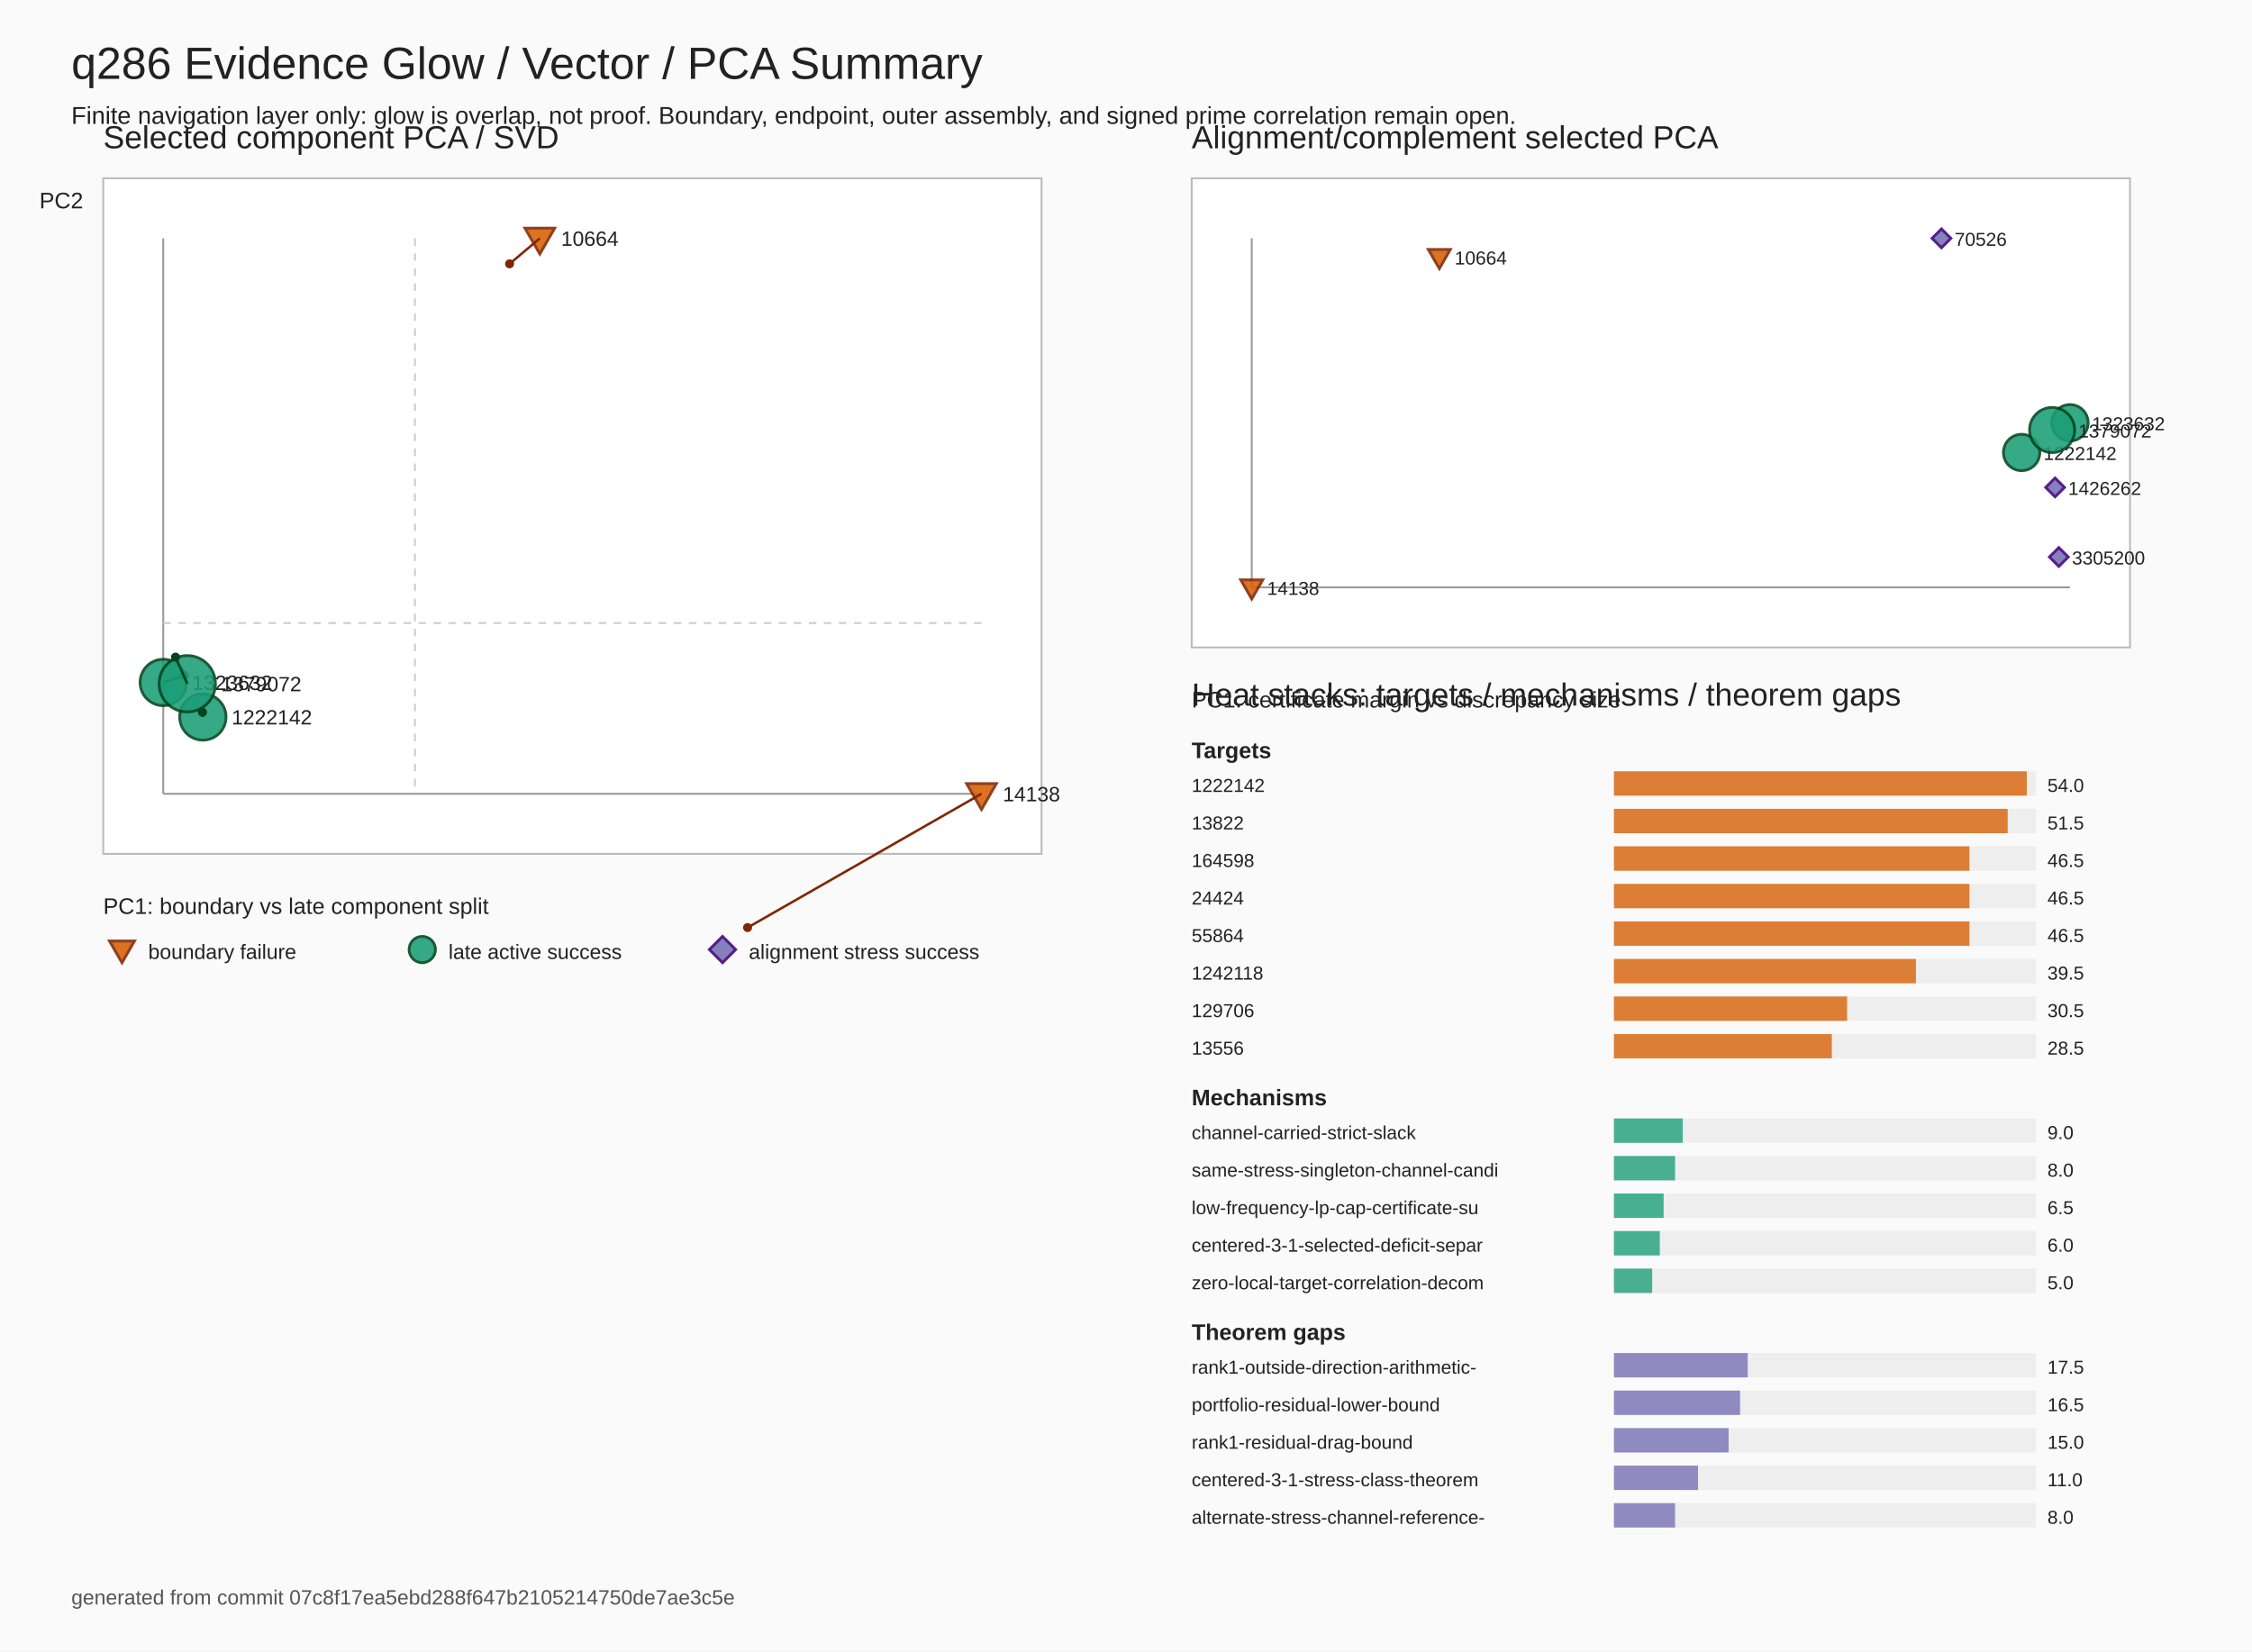
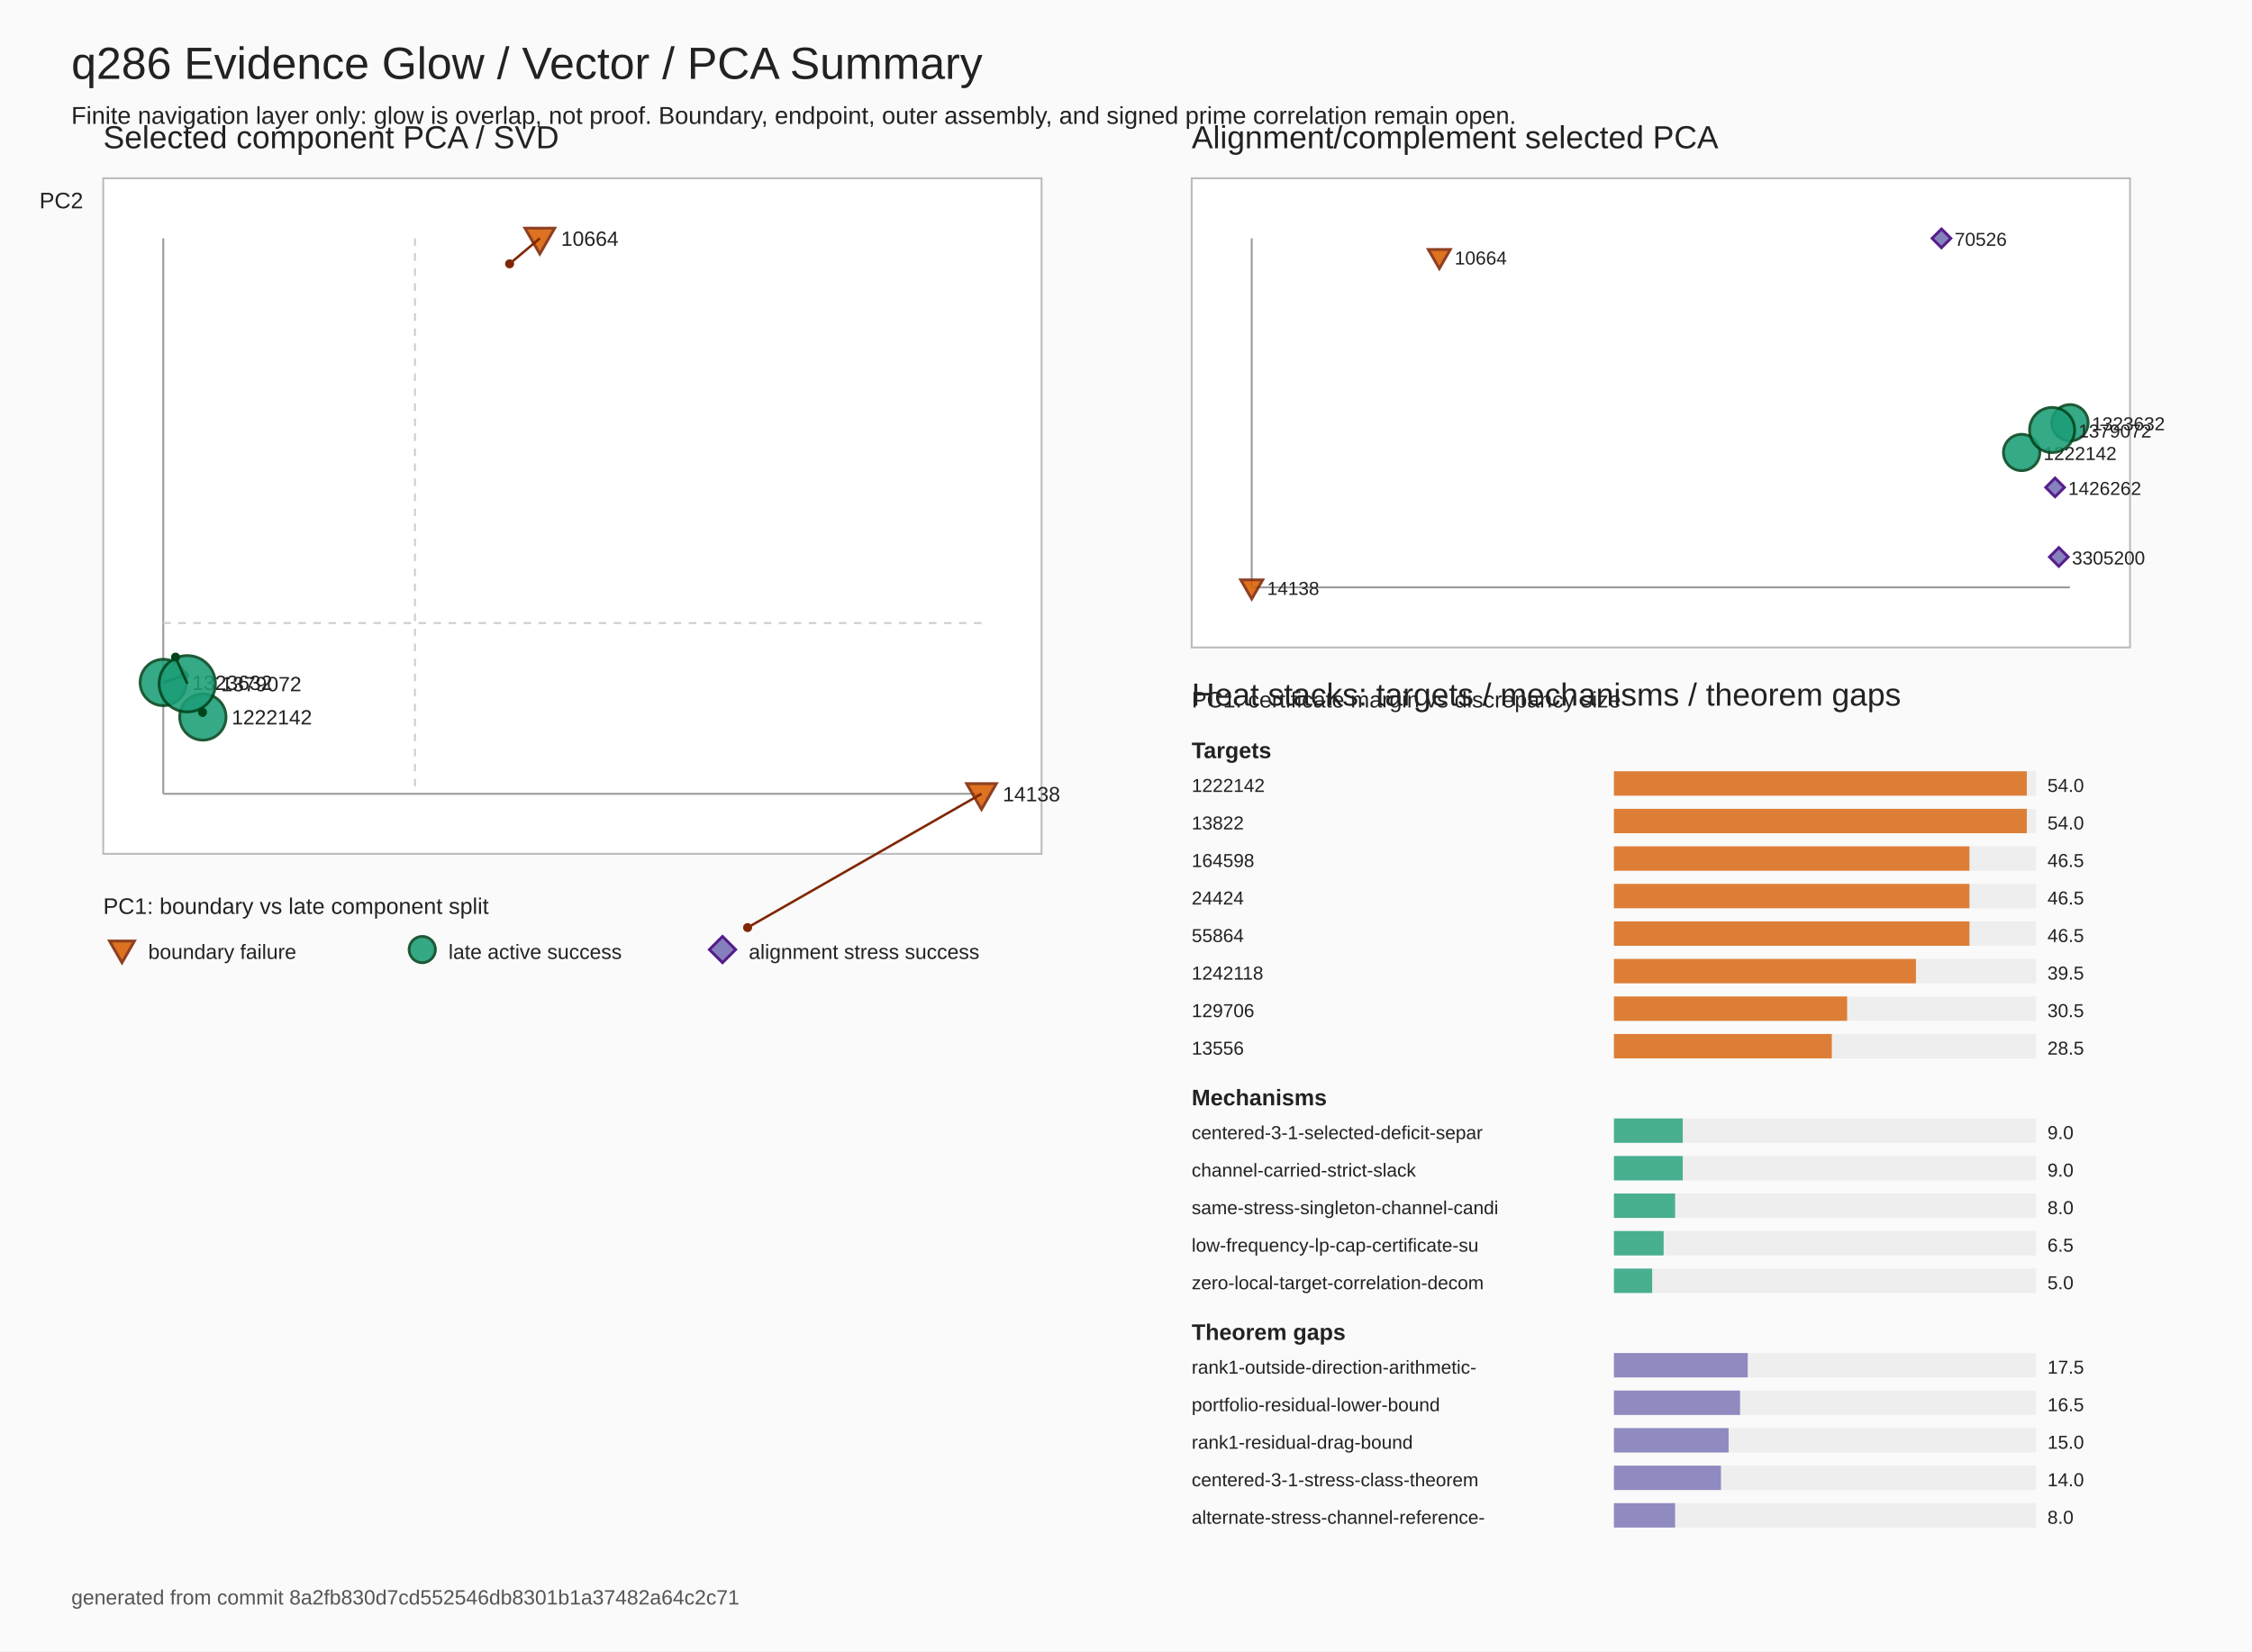
<svg xmlns="http://www.w3.org/2000/svg" width="1200" height="880" viewBox="0 0 1200 880" role="img" aria-labelledby="title desc">
  <rect x="0.00" y="0.00" width="1200.00" height="880.00" fill="#fafafa" stroke="none" opacity="1.0" />
  <text x="38.00" y="42.00" font-size="24" font-family="Arial, sans-serif" font-weight="500" text-anchor="start" fill="#222">q286 Evidence Glow / Vector / PCA Summary</text>
  <text x="38.00" y="66.00" font-size="13" font-family="Arial, sans-serif" font-weight="400" text-anchor="start" fill="#222">Finite navigation layer only: glow is overlap, not proof. Boundary, endpoint, outer assembly, and signed prime correlation remain open.</text>
-   <text x="38.00" y="855.00" font-size="11" font-family="Arial, sans-serif" font-weight="400" text-anchor="start" fill="#555">generated from commit 07c8f17ea5ebd288f647b2105214750de7ae3c5e</text>
+   <text x="38.00" y="855.00" font-size="11" font-family="Arial, sans-serif" font-weight="400" text-anchor="start" fill="#555">generated from commit 8a2fb830d7cd552546db8301b1a37482a64c2c71</text>
  <rect x="55.00" y="95.00" width="500.00" height="360.00" fill="#ffffff" stroke="#bbbbbb" opacity="1.0" />
  <text x="55.00" y="79.00" font-size="17" font-family="Arial, sans-serif" font-weight="500" text-anchor="start" fill="#222">Selected component PCA / SVD</text>
  <text x="55.00" y="487.00" font-size="12" font-family="Arial, sans-serif" font-weight="400" text-anchor="start" fill="#222">PC1: boundary vs late component split</text>
  <text x="21.00" y="111.00" font-size="12" font-family="Arial, sans-serif" font-weight="400" text-anchor="start" fill="#222">PC2</text>
  <line x1="87.00" y1="423.00" x2="523.00" y2="423.00" stroke="#999" stroke-width="1" />
  <line x1="87.00" y1="127.00" x2="87.00" y2="423.00" stroke="#999" stroke-width="1" />
  <line x1="221.11" y1="127.00" x2="221.11" y2="423.00" stroke="#cccccc" stroke-width="1" stroke-dasharray="4 4" />
  <line x1="87.00" y1="332.02" x2="523.00" y2="332.02" stroke="#cccccc" stroke-width="1" stroke-dasharray="4 4" />
  <polygon points="287.65,135.33 279.73,121.58 295.57,121.58" fill="#d95f02" stroke="#7f2704" stroke-width="1.5" opacity="0.88" />
  <text x="298.98" y="131.00" font-size="11" font-family="Arial, sans-serif" font-weight="400" text-anchor="start" fill="#222">10664</text>
  <line x1="287.65" y1="127.00" x2="271.54" y2="140.59" stroke="#7f2704" stroke-width="1.3" />
  <circle cx="271.54" cy="140.59" r="2.4" fill="#7f2704" />
  <polygon points="523.00,431.33 515.08,417.58 530.92,417.58" fill="#d95f02" stroke="#7f2704" stroke-width="1.5" opacity="0.88" />
  <text x="534.33" y="427.00" font-size="11" font-family="Arial, sans-serif" font-weight="400" text-anchor="start" fill="#222">14138</text>
  <line x1="523.00" y1="423.00" x2="398.36" y2="494.29" stroke="#7f2704" stroke-width="1.3" />
  <circle cx="398.36" cy="494.29" r="2.4" fill="#7f2704" />
  <circle cx="108.10" cy="382.06" r="12.33" fill="#1b9e77" stroke="#00441b" stroke-width="1.5" opacity="0.88" />
  <text x="123.43" y="386.06" font-size="11" font-family="Arial, sans-serif" font-weight="400" text-anchor="start" fill="#222">1222142</text>
  <line x1="108.10" y1="382.06" x2="107.91" y2="379.54" stroke="#00441b" stroke-width="1.3" />
  <circle cx="107.91" cy="379.54" r="2.4" fill="#00441b" />
  <circle cx="87.00" cy="363.67" r="12.33" fill="#1b9e77" stroke="#00441b" stroke-width="1.5" opacity="0.88" />
  <text x="102.33" y="367.67" font-size="11" font-family="Arial, sans-serif" font-weight="400" text-anchor="start" fill="#222">1323632</text>
  <line x1="87.00" y1="363.67" x2="98.13" y2="359.93" stroke="#00441b" stroke-width="1.3" />
  <circle cx="98.13" cy="359.93" r="2.4" fill="#00441b" />
  <circle cx="99.79" cy="364.36" r="15.00" fill="#1b9e77" stroke="#00441b" stroke-width="1.5" opacity="0.88" />
  <text x="117.79" y="368.36" font-size="11" font-family="Arial, sans-serif" font-weight="400" text-anchor="start" fill="#222">1379072</text>
  <line x1="99.79" y1="364.36" x2="93.53" y2="350.16" stroke="#00441b" stroke-width="1.3" />
  <circle cx="93.53" cy="350.16" r="2.4" fill="#00441b" />
  <polygon points="65.00,513.00 58.35,501.45 71.65,501.45" fill="#d95f02" stroke="#7f2704" stroke-width="1.5" opacity="0.88" />
  <text x="79.00" y="511.00" font-size="11" font-family="Arial, sans-serif" font-weight="400" text-anchor="start" fill="#222">boundary failure</text>
  <circle cx="225.00" cy="506.00" r="7.00" fill="#1b9e77" stroke="#00441b" stroke-width="1.5" opacity="0.88" />
  <text x="239.00" y="511.00" font-size="11" font-family="Arial, sans-serif" font-weight="400" text-anchor="start" fill="#222">late active success</text>
  <polygon points="385.00,499.00 392.00,506.00 385.00,513.00 378.00,506.00" fill="#7570b3" stroke="#3f007d" stroke-width="1.5" opacity="0.88" />
  <text x="399.00" y="511.00" font-size="11" font-family="Arial, sans-serif" font-weight="400" text-anchor="start" fill="#222">alignment stress success</text>
  <rect x="635.00" y="95.00" width="500.00" height="250.00" fill="#ffffff" stroke="#bbbbbb" opacity="1.0" />
  <text x="635.00" y="79.00" font-size="17" font-family="Arial, sans-serif" font-weight="500" text-anchor="start" fill="#222">Alignment/complement selected PCA</text>
  <text x="635.00" y="377.00" font-size="12" font-family="Arial, sans-serif" font-weight="400" text-anchor="start" fill="#222">PC1: certificate margin vs discrepancy size</text>
  <line x1="667.00" y1="313.00" x2="1103.00" y2="313.00" stroke="#999" stroke-width="1" />
  <line x1="667.00" y1="127.00" x2="667.00" y2="313.00" stroke="#999" stroke-width="1" />
  <polygon points="766.97,143.12 761.11,132.95 772.82,132.95" fill="#d95f02" stroke="#7f2704" stroke-width="1.5" opacity="0.88" />
  <text x="775.13" y="140.95" font-size="10" font-family="Arial, sans-serif" font-weight="400" text-anchor="start" fill="#222">10664</text>
  <polygon points="667.00,319.17 661.14,308.99 672.86,308.99" fill="#d95f02" stroke="#7f2704" stroke-width="1.5" opacity="0.88" />
  <text x="675.17" y="317.00" font-size="10" font-family="Arial, sans-serif" font-weight="400" text-anchor="start" fill="#222">14138</text>
  <polygon points="1034.53,122.00 1039.53,127.00 1034.53,132.00 1029.53,127.00" fill="#7570b3" stroke="#3f007d" stroke-width="1.5" opacity="0.88" />
  <text x="1041.53" y="131.00" font-size="10" font-family="Arial, sans-serif" font-weight="400" text-anchor="start" fill="#222">70526</text>
  <circle cx="1077.24" cy="241.12" r="9.67" fill="#1b9e77" stroke="#00441b" stroke-width="1.5" opacity="0.88" />
  <text x="1088.91" y="245.12" font-size="10" font-family="Arial, sans-serif" font-weight="400" text-anchor="start" fill="#222">1222142</text>
  <circle cx="1103.00" cy="225.29" r="9.67" fill="#1b9e77" stroke="#00441b" stroke-width="1.5" opacity="0.88" />
  <text x="1114.67" y="229.29" font-size="10" font-family="Arial, sans-serif" font-weight="400" text-anchor="start" fill="#222">1323632</text>
  <circle cx="1093.49" cy="229.14" r="12.00" fill="#1b9e77" stroke="#00441b" stroke-width="1.5" opacity="0.88" />
  <text x="1107.49" y="233.14" font-size="10" font-family="Arial, sans-serif" font-weight="400" text-anchor="start" fill="#222">1379072</text>
  <polygon points="1095.07,254.73 1100.07,259.73 1095.07,264.73 1090.07,259.73" fill="#7570b3" stroke="#3f007d" stroke-width="1.5" opacity="0.88" />
  <text x="1102.07" y="263.73" font-size="10" font-family="Arial, sans-serif" font-weight="400" text-anchor="start" fill="#222">1426262</text>
  <polygon points="1097.07,291.80 1102.07,296.80 1097.07,301.80 1092.07,296.80" fill="#7570b3" stroke="#3f007d" stroke-width="1.5" opacity="0.88" />
  <text x="1104.07" y="300.80" font-size="10" font-family="Arial, sans-serif" font-weight="400" text-anchor="start" fill="#222">3305200</text>
  <text x="635.00" y="376.00" font-size="17" font-family="Arial, sans-serif" font-weight="500" text-anchor="start" fill="#222">Heat stacks: targets / mechanisms / theorem gaps</text>
  <text x="635.00" y="404.00" font-size="12" font-family="Arial, sans-serif" font-weight="600" text-anchor="start" fill="#222">Targets</text>
  <text x="635.00" y="422.00" font-size="10" font-family="Arial, sans-serif" font-weight="400" text-anchor="start" fill="#222">1222142</text>
  <rect x="860.00" y="411.00" width="225.00" height="13.00" fill="#eeeeee" stroke="none" opacity="1.0" />
  <rect x="860.00" y="411.00" width="220.00" height="13.00" fill="#d95f02" stroke="none" opacity="0.78" />
  <text x="1091.00" y="422.00" font-size="10" font-family="Arial, sans-serif" font-weight="400" text-anchor="start" fill="#222">54.0</text>
  <text x="635.00" y="442.00" font-size="10" font-family="Arial, sans-serif" font-weight="400" text-anchor="start" fill="#222">13822</text>
  <rect x="860.00" y="431.00" width="225.00" height="13.00" fill="#eeeeee" stroke="none" opacity="1.0" />
-   <rect x="860.00" y="431.00" width="209.81" height="13.00" fill="#d95f02" stroke="none" opacity="0.78" />
-   <text x="1091.00" y="442.00" font-size="10" font-family="Arial, sans-serif" font-weight="400" text-anchor="start" fill="#222">51.5</text>
+   <rect x="860.00" y="431.00" width="220.00" height="13.00" fill="#d95f02" stroke="none" opacity="0.78" />
+   <text x="1091.00" y="442.00" font-size="10" font-family="Arial, sans-serif" font-weight="400" text-anchor="start" fill="#222">54.0</text>
  <text x="635.00" y="462.00" font-size="10" font-family="Arial, sans-serif" font-weight="400" text-anchor="start" fill="#222">164598</text>
  <rect x="860.00" y="451.00" width="225.00" height="13.00" fill="#eeeeee" stroke="none" opacity="1.0" />
  <rect x="860.00" y="451.00" width="189.44" height="13.00" fill="#d95f02" stroke="none" opacity="0.78" />
  <text x="1091.00" y="462.00" font-size="10" font-family="Arial, sans-serif" font-weight="400" text-anchor="start" fill="#222">46.5</text>
  <text x="635.00" y="482.00" font-size="10" font-family="Arial, sans-serif" font-weight="400" text-anchor="start" fill="#222">24424</text>
  <rect x="860.00" y="471.00" width="225.00" height="13.00" fill="#eeeeee" stroke="none" opacity="1.0" />
  <rect x="860.00" y="471.00" width="189.44" height="13.00" fill="#d95f02" stroke="none" opacity="0.78" />
  <text x="1091.00" y="482.00" font-size="10" font-family="Arial, sans-serif" font-weight="400" text-anchor="start" fill="#222">46.5</text>
  <text x="635.00" y="502.00" font-size="10" font-family="Arial, sans-serif" font-weight="400" text-anchor="start" fill="#222">55864</text>
  <rect x="860.00" y="491.00" width="225.00" height="13.00" fill="#eeeeee" stroke="none" opacity="1.0" />
  <rect x="860.00" y="491.00" width="189.44" height="13.00" fill="#d95f02" stroke="none" opacity="0.78" />
  <text x="1091.00" y="502.00" font-size="10" font-family="Arial, sans-serif" font-weight="400" text-anchor="start" fill="#222">46.5</text>
  <text x="635.00" y="522.00" font-size="10" font-family="Arial, sans-serif" font-weight="400" text-anchor="start" fill="#222">1242118</text>
  <rect x="860.00" y="511.00" width="225.00" height="13.00" fill="#eeeeee" stroke="none" opacity="1.0" />
  <rect x="860.00" y="511.00" width="160.93" height="13.00" fill="#d95f02" stroke="none" opacity="0.78" />
  <text x="1091.00" y="522.00" font-size="10" font-family="Arial, sans-serif" font-weight="400" text-anchor="start" fill="#222">39.5</text>
  <text x="635.00" y="542.00" font-size="10" font-family="Arial, sans-serif" font-weight="400" text-anchor="start" fill="#222">129706</text>
  <rect x="860.00" y="531.00" width="225.00" height="13.00" fill="#eeeeee" stroke="none" opacity="1.0" />
  <rect x="860.00" y="531.00" width="124.26" height="13.00" fill="#d95f02" stroke="none" opacity="0.78" />
  <text x="1091.00" y="542.00" font-size="10" font-family="Arial, sans-serif" font-weight="400" text-anchor="start" fill="#222">30.5</text>
  <text x="635.00" y="562.00" font-size="10" font-family="Arial, sans-serif" font-weight="400" text-anchor="start" fill="#222">13556</text>
  <rect x="860.00" y="551.00" width="225.00" height="13.00" fill="#eeeeee" stroke="none" opacity="1.0" />
  <rect x="860.00" y="551.00" width="116.11" height="13.00" fill="#d95f02" stroke="none" opacity="0.78" />
  <text x="1091.00" y="562.00" font-size="10" font-family="Arial, sans-serif" font-weight="400" text-anchor="start" fill="#222">28.5</text>
  <text x="635.00" y="589.00" font-size="12" font-family="Arial, sans-serif" font-weight="600" text-anchor="start" fill="#222">Mechanisms</text>
-   <text x="635.00" y="607.00" font-size="10" font-family="Arial, sans-serif" font-weight="400" text-anchor="start" fill="#222">channel-carried-strict-slack</text>
+   <text x="635.00" y="607.00" font-size="10" font-family="Arial, sans-serif" font-weight="400" text-anchor="start" fill="#222">centered-3-1-selected-deficit-separ</text>
  <rect x="860.00" y="596.00" width="225.00" height="13.00" fill="#eeeeee" stroke="none" opacity="1.0" />
  <rect x="860.00" y="596.00" width="36.67" height="13.00" fill="#1b9e77" stroke="none" opacity="0.78" />
  <text x="1091.00" y="607.00" font-size="10" font-family="Arial, sans-serif" font-weight="400" text-anchor="start" fill="#222">9.0</text>
-   <text x="635.00" y="627.00" font-size="10" font-family="Arial, sans-serif" font-weight="400" text-anchor="start" fill="#222">same-stress-singleton-channel-candi</text>
+   <text x="635.00" y="627.00" font-size="10" font-family="Arial, sans-serif" font-weight="400" text-anchor="start" fill="#222">channel-carried-strict-slack</text>
  <rect x="860.00" y="616.00" width="225.00" height="13.00" fill="#eeeeee" stroke="none" opacity="1.0" />
-   <rect x="860.00" y="616.00" width="32.59" height="13.00" fill="#1b9e77" stroke="none" opacity="0.78" />
-   <text x="1091.00" y="627.00" font-size="10" font-family="Arial, sans-serif" font-weight="400" text-anchor="start" fill="#222">8.0</text>
-   <text x="635.00" y="647.00" font-size="10" font-family="Arial, sans-serif" font-weight="400" text-anchor="start" fill="#222">low-frequency-lp-cap-certificate-su</text>
+   <rect x="860.00" y="616.00" width="36.67" height="13.00" fill="#1b9e77" stroke="none" opacity="0.78" />
+   <text x="1091.00" y="627.00" font-size="10" font-family="Arial, sans-serif" font-weight="400" text-anchor="start" fill="#222">9.0</text>
+   <text x="635.00" y="647.00" font-size="10" font-family="Arial, sans-serif" font-weight="400" text-anchor="start" fill="#222">same-stress-singleton-channel-candi</text>
  <rect x="860.00" y="636.00" width="225.00" height="13.00" fill="#eeeeee" stroke="none" opacity="1.0" />
-   <rect x="860.00" y="636.00" width="26.48" height="13.00" fill="#1b9e77" stroke="none" opacity="0.78" />
-   <text x="1091.00" y="647.00" font-size="10" font-family="Arial, sans-serif" font-weight="400" text-anchor="start" fill="#222">6.5</text>
-   <text x="635.00" y="667.00" font-size="10" font-family="Arial, sans-serif" font-weight="400" text-anchor="start" fill="#222">centered-3-1-selected-deficit-separ</text>
+   <rect x="860.00" y="636.00" width="32.59" height="13.00" fill="#1b9e77" stroke="none" opacity="0.78" />
+   <text x="1091.00" y="647.00" font-size="10" font-family="Arial, sans-serif" font-weight="400" text-anchor="start" fill="#222">8.0</text>
+   <text x="635.00" y="667.00" font-size="10" font-family="Arial, sans-serif" font-weight="400" text-anchor="start" fill="#222">low-frequency-lp-cap-certificate-su</text>
  <rect x="860.00" y="656.00" width="225.00" height="13.00" fill="#eeeeee" stroke="none" opacity="1.0" />
-   <rect x="860.00" y="656.00" width="24.44" height="13.00" fill="#1b9e77" stroke="none" opacity="0.78" />
-   <text x="1091.00" y="667.00" font-size="10" font-family="Arial, sans-serif" font-weight="400" text-anchor="start" fill="#222">6.0</text>
+   <rect x="860.00" y="656.00" width="26.48" height="13.00" fill="#1b9e77" stroke="none" opacity="0.78" />
+   <text x="1091.00" y="667.00" font-size="10" font-family="Arial, sans-serif" font-weight="400" text-anchor="start" fill="#222">6.5</text>
  <text x="635.00" y="687.00" font-size="10" font-family="Arial, sans-serif" font-weight="400" text-anchor="start" fill="#222">zero-local-target-correlation-decom</text>
  <rect x="860.00" y="676.00" width="225.00" height="13.00" fill="#eeeeee" stroke="none" opacity="1.0" />
  <rect x="860.00" y="676.00" width="20.37" height="13.00" fill="#1b9e77" stroke="none" opacity="0.78" />
  <text x="1091.00" y="687.00" font-size="10" font-family="Arial, sans-serif" font-weight="400" text-anchor="start" fill="#222">5.0</text>
  <text x="635.00" y="714.00" font-size="12" font-family="Arial, sans-serif" font-weight="600" text-anchor="start" fill="#222">Theorem gaps</text>
  <text x="635.00" y="732.00" font-size="10" font-family="Arial, sans-serif" font-weight="400" text-anchor="start" fill="#222">rank1-outside-direction-arithmetic-</text>
  <rect x="860.00" y="721.00" width="225.00" height="13.00" fill="#eeeeee" stroke="none" opacity="1.0" />
  <rect x="860.00" y="721.00" width="71.30" height="13.00" fill="#7570b3" stroke="none" opacity="0.78" />
  <text x="1091.00" y="732.00" font-size="10" font-family="Arial, sans-serif" font-weight="400" text-anchor="start" fill="#222">17.5</text>
  <text x="635.00" y="752.00" font-size="10" font-family="Arial, sans-serif" font-weight="400" text-anchor="start" fill="#222">portfolio-residual-lower-bound</text>
  <rect x="860.00" y="741.00" width="225.00" height="13.00" fill="#eeeeee" stroke="none" opacity="1.0" />
  <rect x="860.00" y="741.00" width="67.22" height="13.00" fill="#7570b3" stroke="none" opacity="0.78" />
  <text x="1091.00" y="752.00" font-size="10" font-family="Arial, sans-serif" font-weight="400" text-anchor="start" fill="#222">16.5</text>
  <text x="635.00" y="772.00" font-size="10" font-family="Arial, sans-serif" font-weight="400" text-anchor="start" fill="#222">rank1-residual-drag-bound</text>
  <rect x="860.00" y="761.00" width="225.00" height="13.00" fill="#eeeeee" stroke="none" opacity="1.0" />
  <rect x="860.00" y="761.00" width="61.11" height="13.00" fill="#7570b3" stroke="none" opacity="0.78" />
  <text x="1091.00" y="772.00" font-size="10" font-family="Arial, sans-serif" font-weight="400" text-anchor="start" fill="#222">15.0</text>
  <text x="635.00" y="792.00" font-size="10" font-family="Arial, sans-serif" font-weight="400" text-anchor="start" fill="#222">centered-3-1-stress-class-theorem</text>
  <rect x="860.00" y="781.00" width="225.00" height="13.00" fill="#eeeeee" stroke="none" opacity="1.0" />
-   <rect x="860.00" y="781.00" width="44.81" height="13.00" fill="#7570b3" stroke="none" opacity="0.78" />
-   <text x="1091.00" y="792.00" font-size="10" font-family="Arial, sans-serif" font-weight="400" text-anchor="start" fill="#222">11.0</text>
+   <rect x="860.00" y="781.00" width="57.04" height="13.00" fill="#7570b3" stroke="none" opacity="0.78" />
+   <text x="1091.00" y="792.00" font-size="10" font-family="Arial, sans-serif" font-weight="400" text-anchor="start" fill="#222">14.0</text>
  <text x="635.00" y="812.00" font-size="10" font-family="Arial, sans-serif" font-weight="400" text-anchor="start" fill="#222">alternate-stress-channel-reference-</text>
  <rect x="860.00" y="801.00" width="225.00" height="13.00" fill="#eeeeee" stroke="none" opacity="1.0" />
  <rect x="860.00" y="801.00" width="32.59" height="13.00" fill="#7570b3" stroke="none" opacity="0.78" />
  <text x="1091.00" y="812.00" font-size="10" font-family="Arial, sans-serif" font-weight="400" text-anchor="start" fill="#222">8.0</text>
</svg>
